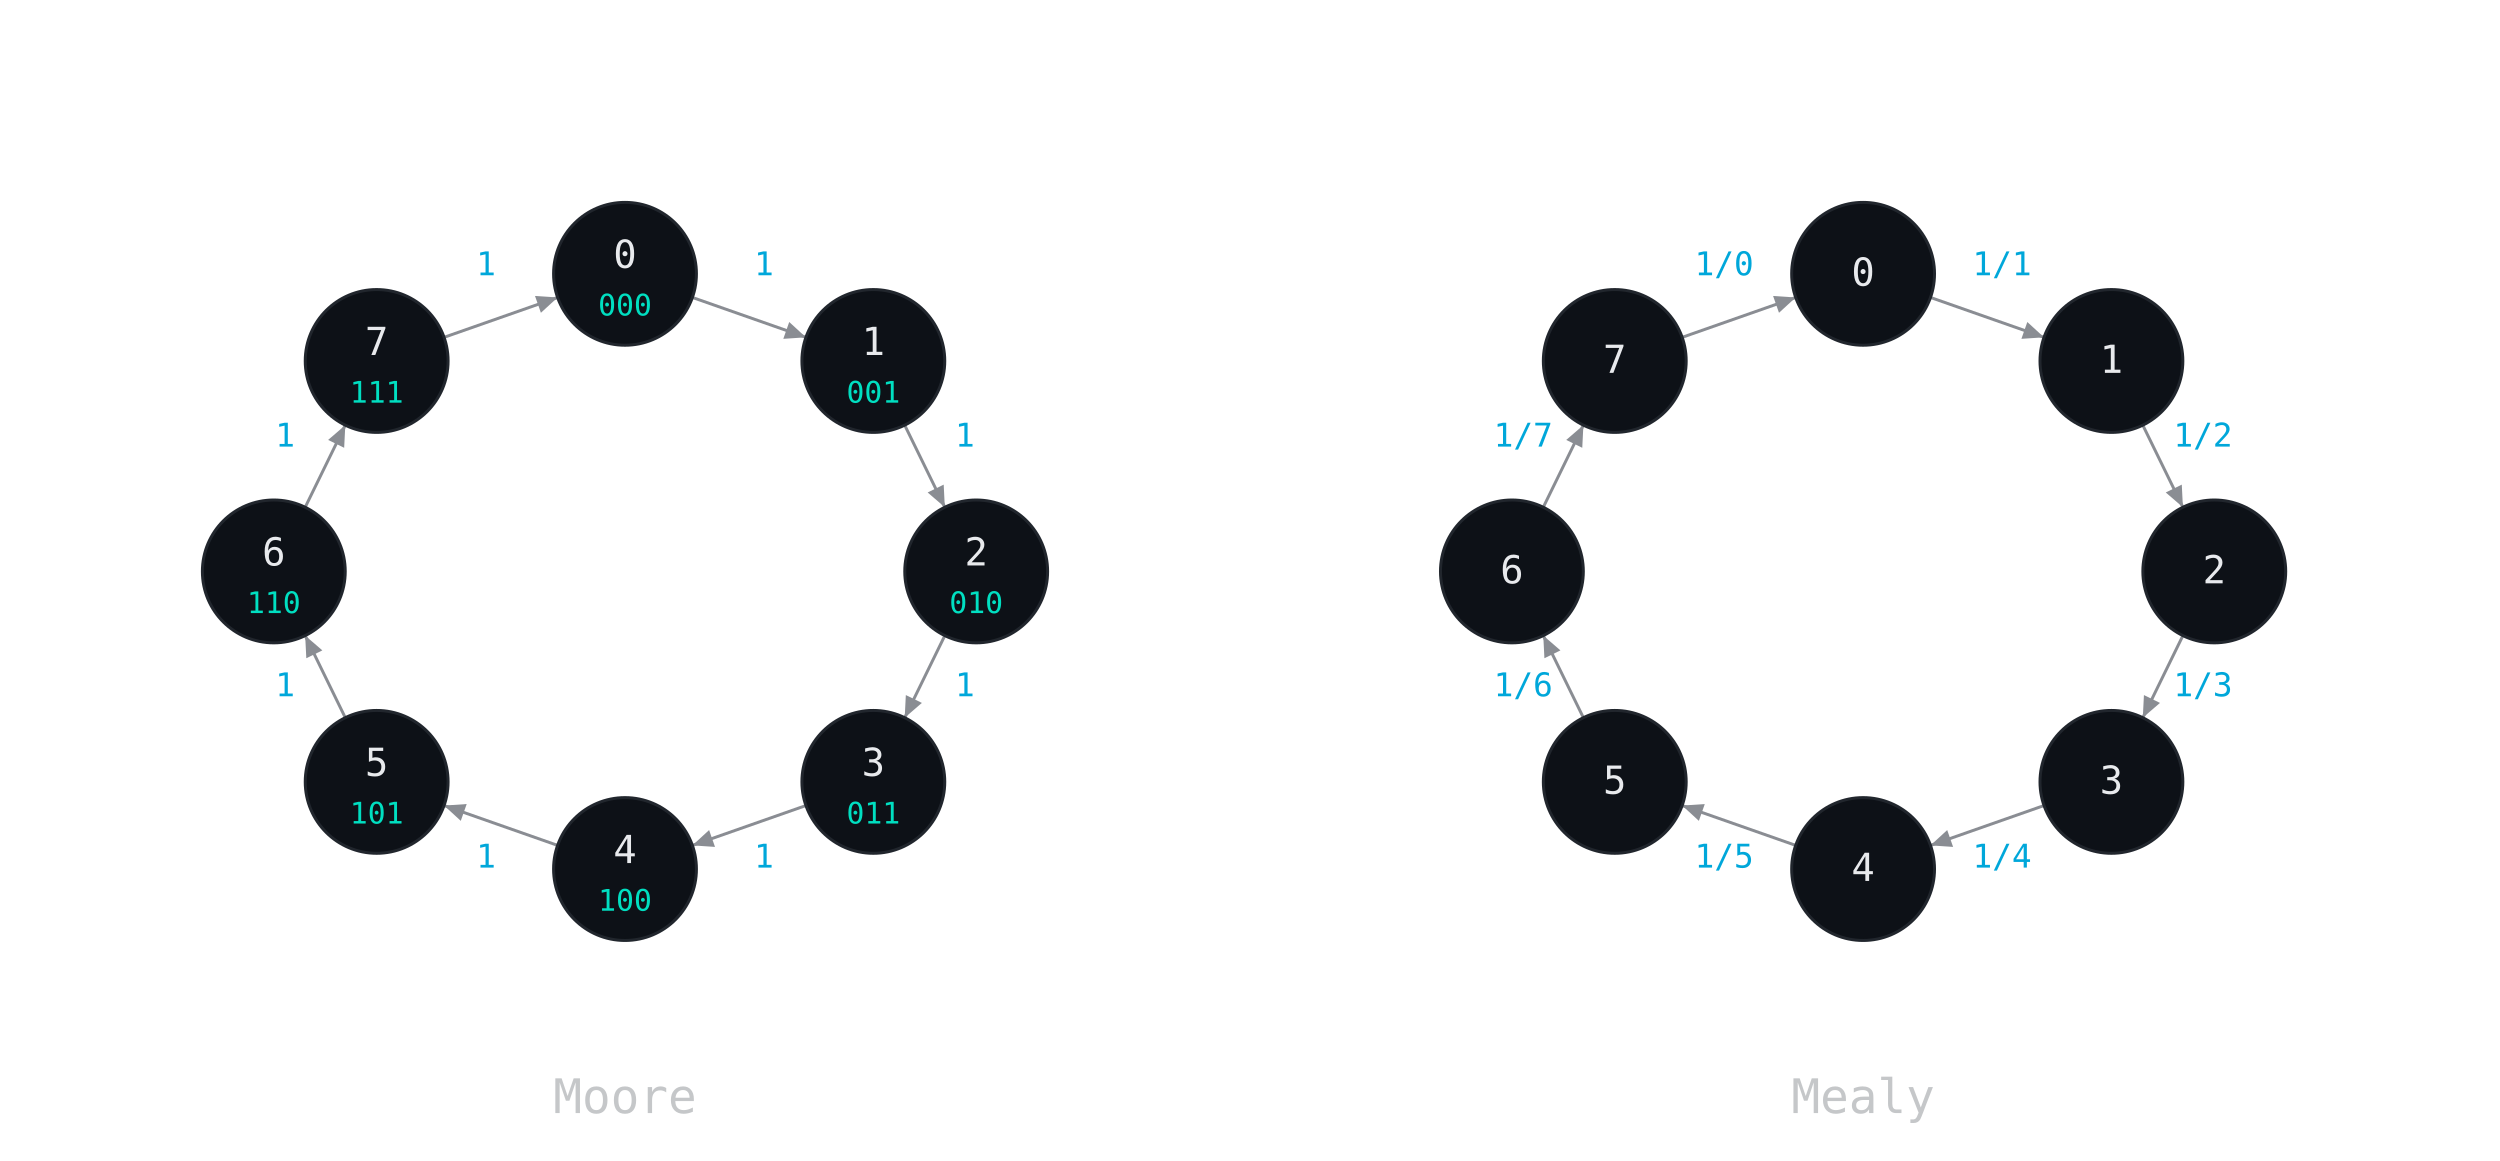
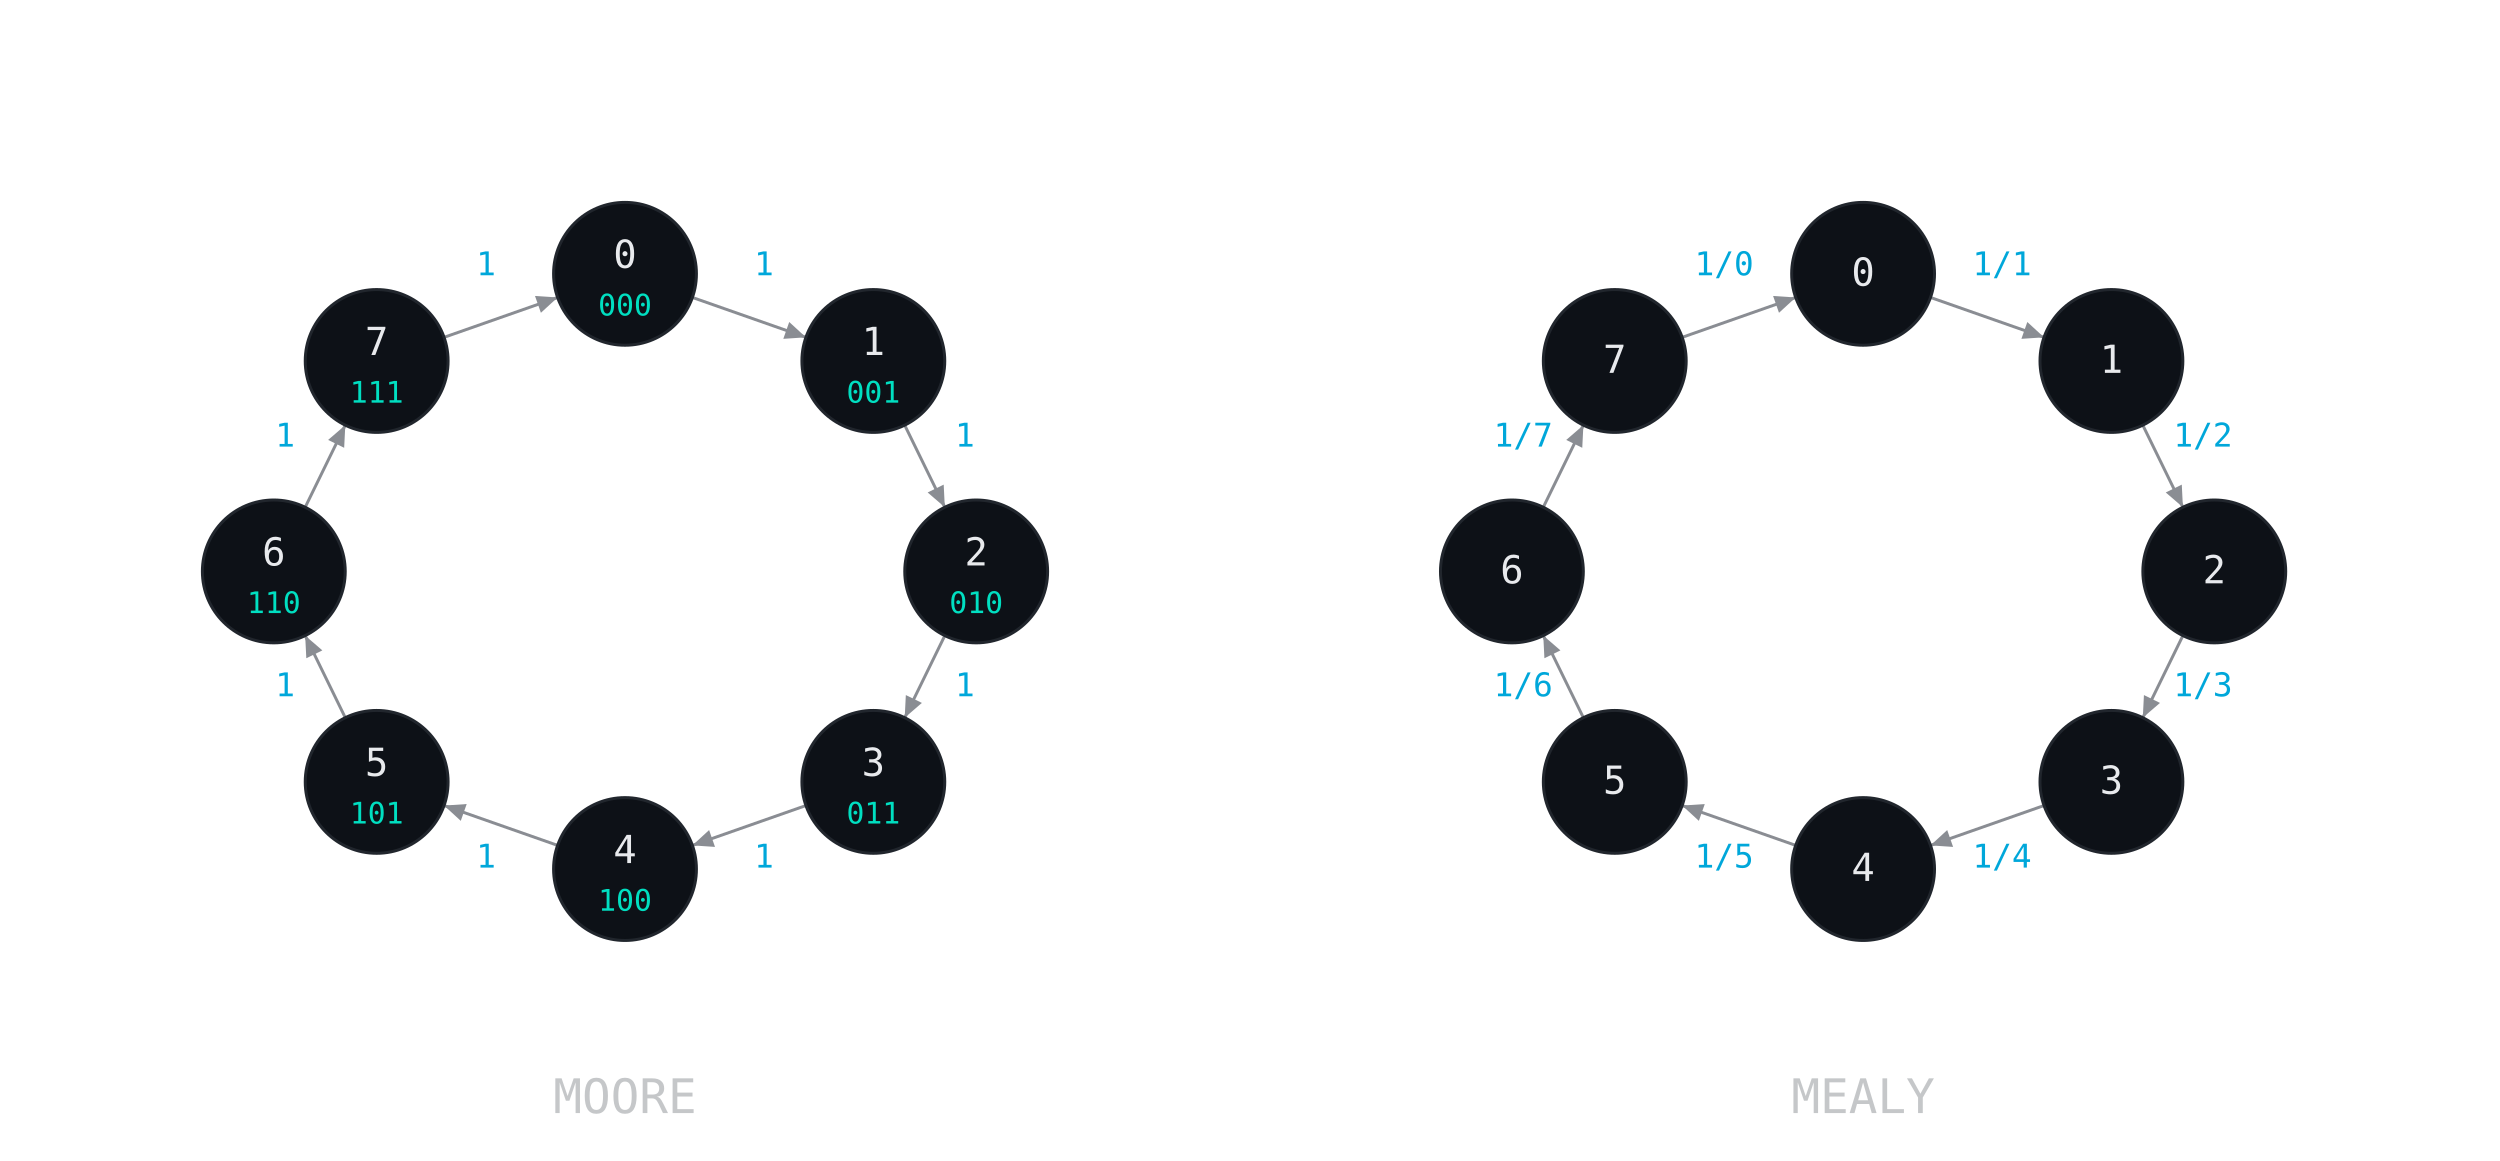
<svg xmlns="http://www.w3.org/2000/svg" viewBox="0 0 840 390" role="img" aria-label="Mod-8 Up Counter state machine">
  <path d="M232.65,99.95 Q251.72,106.64 270.79,113.34" fill="none" stroke="#8a8d93" stroke-width="1" />
  <path d="M270.79,113.34 L263.19,113.85 L265.18,108.19 Z" fill="#8a8d93" />
  <text x="256.69" y="92.49" fill="#00a7da" font-family="Consolas" font-size="11" font-weight="400" text-anchor="middle">1</text>
  <path d="M303.98,142.85 Q310.72,156.64 317.46,170.44" fill="none" stroke="#8a8d93" stroke-width="1" />
  <path d="M317.46,170.44 L311.69,165.47 L317.08,162.83 Z" fill="#8a8d93" />
  <text x="324.2" y="150.06" fill="#00a7da" font-family="Consolas" font-size="11" font-weight="400" text-anchor="middle">1</text>
  <path d="M317.46,213.56 Q310.72,227.36 303.98,241.15" fill="none" stroke="#8a8d93" stroke-width="1" />
  <path d="M303.98,241.15 L304.36,233.54 L309.75,236.18 Z" fill="#8a8d93" />
  <text x="324.2" y="233.94" fill="#00a7da" font-family="Consolas" font-size="11" font-weight="400" text-anchor="middle">1</text>
  <path d="M270.79,270.66 Q251.72,277.36 232.65,284.05" fill="none" stroke="#8a8d93" stroke-width="1" />
  <path d="M232.65,284.05 L238.26,278.9 L240.24,284.56 Z" fill="#8a8d93" />
  <text x="256.69" y="291.51" fill="#00a7da" font-family="Consolas" font-size="11" font-weight="400" text-anchor="middle">1</text>
  <path d="M187.35,284.05 Q168.28,277.36 149.21,270.66" fill="none" stroke="#8a8d93" stroke-width="1" />
  <path d="M149.21,270.66 L156.81,270.15 L154.82,275.81 Z" fill="#8a8d93" />
  <text x="163.31" y="291.51" fill="#00a7da" font-family="Consolas" font-size="11" font-weight="400" text-anchor="middle">1</text>
  <path d="M116.02,241.15 Q109.28,227.36 102.54,213.56" fill="none" stroke="#8a8d93" stroke-width="1" />
  <path d="M102.54,213.56 L108.31,218.53 L102.92,221.17 Z" fill="#8a8d93" />
  <text x="95.8" y="233.94" fill="#00a7da" font-family="Consolas" font-size="11" font-weight="400" text-anchor="middle">1</text>
  <path d="M102.54,170.44 Q109.28,156.64 116.02,142.85" fill="none" stroke="#8a8d93" stroke-width="1" />
  <path d="M116.02,142.85 L115.64,150.46 L110.25,147.82 Z" fill="#8a8d93" />
  <text x="95.8" y="150.06" fill="#00a7da" font-family="Consolas" font-size="11" font-weight="400" text-anchor="middle">1</text>
  <path d="M149.21,113.34 Q168.28,106.64 187.35,99.95" fill="none" stroke="#8a8d93" stroke-width="1" />
  <path d="M187.35,99.95 L181.74,105.1 L179.76,99.44 Z" fill="#8a8d93" />
  <text x="163.31" y="92.49" fill="#00a7da" font-family="Consolas" font-size="11" font-weight="400" text-anchor="middle">1</text>
  <circle cx="210" cy="92" r="24" fill="#0d1117" stroke="#21262d" stroke-width="1" />
  <text x="210" y="90" fill="#e8eaed" font-family="Consolas" font-size="13" font-weight="400" text-anchor="middle">0</text>
  <text x="210" y="106" fill="#00dfc1" font-family="Consolas" font-size="10" font-weight="400" text-anchor="middle">000</text>
  <circle cx="293.44" cy="121.29" r="24" fill="#0d1117" stroke="#21262d" stroke-width="1" />
  <text x="293.44" y="119.29" fill="#e8eaed" font-family="Consolas" font-size="13" font-weight="400" text-anchor="middle">1</text>
  <text x="293.44" y="135.29" fill="#00dfc1" font-family="Consolas" font-size="10" font-weight="400" text-anchor="middle">001</text>
  <circle cx="328" cy="192" r="24" fill="#0d1117" stroke="#21262d" stroke-width="1" />
  <text x="328" y="190" fill="#e8eaed" font-family="Consolas" font-size="13" font-weight="400" text-anchor="middle">2</text>
  <text x="328" y="206" fill="#00dfc1" font-family="Consolas" font-size="10" font-weight="400" text-anchor="middle">010</text>
  <circle cx="293.44" cy="262.71" r="24" fill="#0d1117" stroke="#21262d" stroke-width="1" />
  <text x="293.44" y="260.71" fill="#e8eaed" font-family="Consolas" font-size="13" font-weight="400" text-anchor="middle">3</text>
  <text x="293.44" y="276.71" fill="#00dfc1" font-family="Consolas" font-size="10" font-weight="400" text-anchor="middle">011</text>
  <circle cx="210" cy="292" r="24" fill="#0d1117" stroke="#21262d" stroke-width="1" />
  <text x="210" y="290" fill="#e8eaed" font-family="Consolas" font-size="13" font-weight="400" text-anchor="middle">4</text>
  <text x="210" y="306" fill="#00dfc1" font-family="Consolas" font-size="10" font-weight="400" text-anchor="middle">100</text>
  <circle cx="126.56" cy="262.71" r="24" fill="#0d1117" stroke="#21262d" stroke-width="1" />
  <text x="126.56" y="260.71" fill="#e8eaed" font-family="Consolas" font-size="13" font-weight="400" text-anchor="middle">5</text>
  <text x="126.56" y="276.71" fill="#00dfc1" font-family="Consolas" font-size="10" font-weight="400" text-anchor="middle">101</text>
  <circle cx="92" cy="192" r="24" fill="#0d1117" stroke="#21262d" stroke-width="1" />
  <text x="92" y="190" fill="#e8eaed" font-family="Consolas" font-size="13" font-weight="400" text-anchor="middle">6</text>
  <text x="92" y="206" fill="#00dfc1" font-family="Consolas" font-size="10" font-weight="400" text-anchor="middle">110</text>
  <circle cx="126.56" cy="121.29" r="24" fill="#0d1117" stroke="#21262d" stroke-width="1" />
  <text x="126.56" y="119.29" fill="#e8eaed" font-family="Consolas" font-size="13" font-weight="400" text-anchor="middle">7</text>
  <text x="126.56" y="135.29" fill="#00dfc1" font-family="Consolas" font-size="10" font-weight="400" text-anchor="middle">111</text>
-   <text x="210" y="374" fill="#c5c7c9" font-family="Consolas" font-size="16" font-weight="400" text-anchor="middle">Moore</text>
+   <text x="210" y="374" fill="#c5c7c9" font-family="Consolas" font-size="16" font-weight="400" text-anchor="middle">MOORE</text>
  <path d="M648.65,99.95 Q667.72,106.64 686.79,113.34" fill="none" stroke="#8a8d93" stroke-width="1" />
  <path d="M686.79,113.34 L679.19,113.85 L681.18,108.19 Z" fill="#8a8d93" />
  <text x="672.69" y="92.49" fill="#00a7da" font-family="Consolas" font-size="11" font-weight="400" text-anchor="middle">1/1</text>
  <path d="M719.98,142.85 Q726.72,156.64 733.46,170.44" fill="none" stroke="#8a8d93" stroke-width="1" />
  <path d="M733.46,170.44 L727.69,165.47 L733.08,162.83 Z" fill="#8a8d93" />
  <text x="740.2" y="150.06" fill="#00a7da" font-family="Consolas" font-size="11" font-weight="400" text-anchor="middle">1/2</text>
  <path d="M733.46,213.56 Q726.72,227.36 719.98,241.15" fill="none" stroke="#8a8d93" stroke-width="1" />
  <path d="M719.98,241.15 L720.36,233.54 L725.75,236.18 Z" fill="#8a8d93" />
  <text x="740.2" y="233.94" fill="#00a7da" font-family="Consolas" font-size="11" font-weight="400" text-anchor="middle">1/3</text>
  <path d="M686.79,270.66 Q667.72,277.36 648.65,284.05" fill="none" stroke="#8a8d93" stroke-width="1" />
  <path d="M648.65,284.05 L654.26,278.9 L656.24,284.56 Z" fill="#8a8d93" />
  <text x="672.69" y="291.51" fill="#00a7da" font-family="Consolas" font-size="11" font-weight="400" text-anchor="middle">1/4</text>
  <path d="M603.35,284.05 Q584.28,277.36 565.21,270.66" fill="none" stroke="#8a8d93" stroke-width="1" />
  <path d="M565.21,270.66 L572.81,270.15 L570.82,275.81 Z" fill="#8a8d93" />
  <text x="579.31" y="291.51" fill="#00a7da" font-family="Consolas" font-size="11" font-weight="400" text-anchor="middle">1/5</text>
  <path d="M532.02,241.15 Q525.28,227.36 518.54,213.56" fill="none" stroke="#8a8d93" stroke-width="1" />
  <path d="M518.54,213.56 L524.31,218.53 L518.92,221.17 Z" fill="#8a8d93" />
  <text x="511.8" y="233.94" fill="#00a7da" font-family="Consolas" font-size="11" font-weight="400" text-anchor="middle">1/6</text>
  <path d="M518.54,170.44 Q525.28,156.64 532.02,142.85" fill="none" stroke="#8a8d93" stroke-width="1" />
  <path d="M532.02,142.85 L531.64,150.46 L526.25,147.82 Z" fill="#8a8d93" />
  <text x="511.8" y="150.06" fill="#00a7da" font-family="Consolas" font-size="11" font-weight="400" text-anchor="middle">1/7</text>
  <path d="M565.21,113.34 Q584.28,106.64 603.35,99.95" fill="none" stroke="#8a8d93" stroke-width="1" />
  <path d="M603.35,99.95 L597.74,105.1 L595.76,99.44 Z" fill="#8a8d93" />
  <text x="579.31" y="92.49" fill="#00a7da" font-family="Consolas" font-size="11" font-weight="400" text-anchor="middle">1/0</text>
  <circle cx="626" cy="92" r="24" fill="#0d1117" stroke="#21262d" stroke-width="1" />
  <text x="626" y="96" fill="#e8eaed" font-family="Consolas" font-size="13" font-weight="400" text-anchor="middle">0</text>
  <circle cx="709.44" cy="121.29" r="24" fill="#0d1117" stroke="#21262d" stroke-width="1" />
  <text x="709.44" y="125.29" fill="#e8eaed" font-family="Consolas" font-size="13" font-weight="400" text-anchor="middle">1</text>
  <circle cx="744" cy="192" r="24" fill="#0d1117" stroke="#21262d" stroke-width="1" />
  <text x="744" y="196" fill="#e8eaed" font-family="Consolas" font-size="13" font-weight="400" text-anchor="middle">2</text>
  <circle cx="709.44" cy="262.71" r="24" fill="#0d1117" stroke="#21262d" stroke-width="1" />
  <text x="709.44" y="266.71" fill="#e8eaed" font-family="Consolas" font-size="13" font-weight="400" text-anchor="middle">3</text>
  <circle cx="626" cy="292" r="24" fill="#0d1117" stroke="#21262d" stroke-width="1" />
  <text x="626" y="296" fill="#e8eaed" font-family="Consolas" font-size="13" font-weight="400" text-anchor="middle">4</text>
  <circle cx="542.56" cy="262.71" r="24" fill="#0d1117" stroke="#21262d" stroke-width="1" />
  <text x="542.56" y="266.71" fill="#e8eaed" font-family="Consolas" font-size="13" font-weight="400" text-anchor="middle">5</text>
  <circle cx="508" cy="192" r="24" fill="#0d1117" stroke="#21262d" stroke-width="1" />
  <text x="508" y="196" fill="#e8eaed" font-family="Consolas" font-size="13" font-weight="400" text-anchor="middle">6</text>
  <circle cx="542.56" cy="121.29" r="24" fill="#0d1117" stroke="#21262d" stroke-width="1" />
  <text x="542.56" y="125.29" fill="#e8eaed" font-family="Consolas" font-size="13" font-weight="400" text-anchor="middle">7</text>
-   <text x="626" y="374" fill="#c5c7c9" font-family="Consolas" font-size="16" font-weight="400" text-anchor="middle">Mealy</text>
+   <text x="626" y="374" fill="#c5c7c9" font-family="Consolas" font-size="16" font-weight="400" text-anchor="middle">MEALY</text>
</svg>
